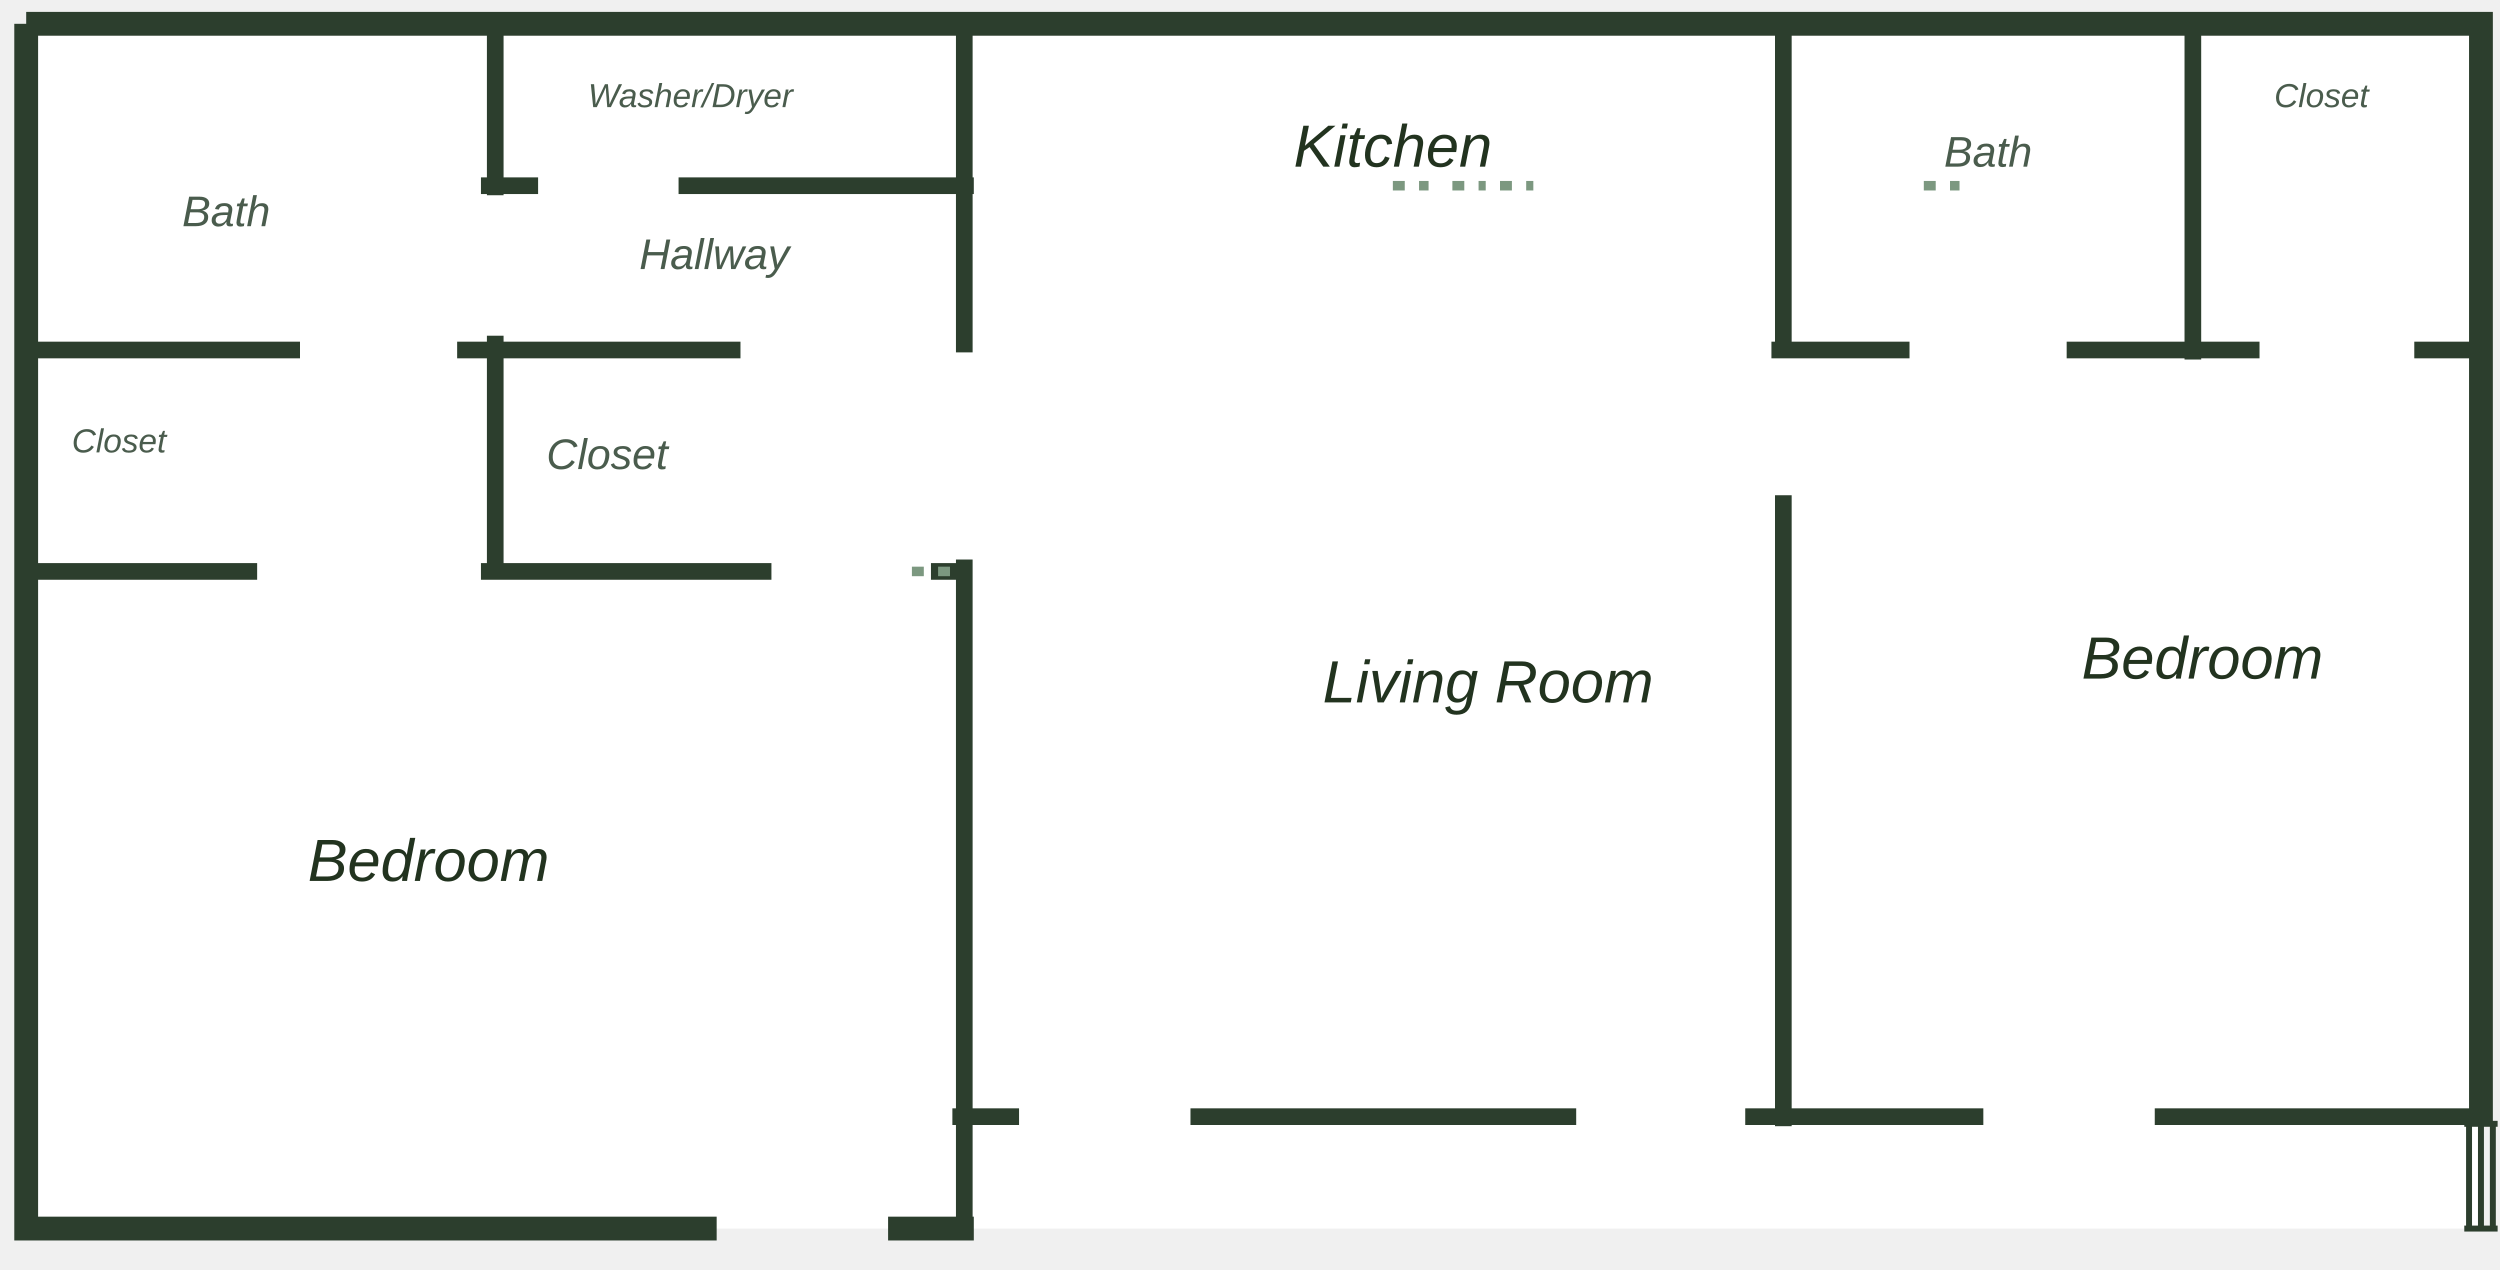
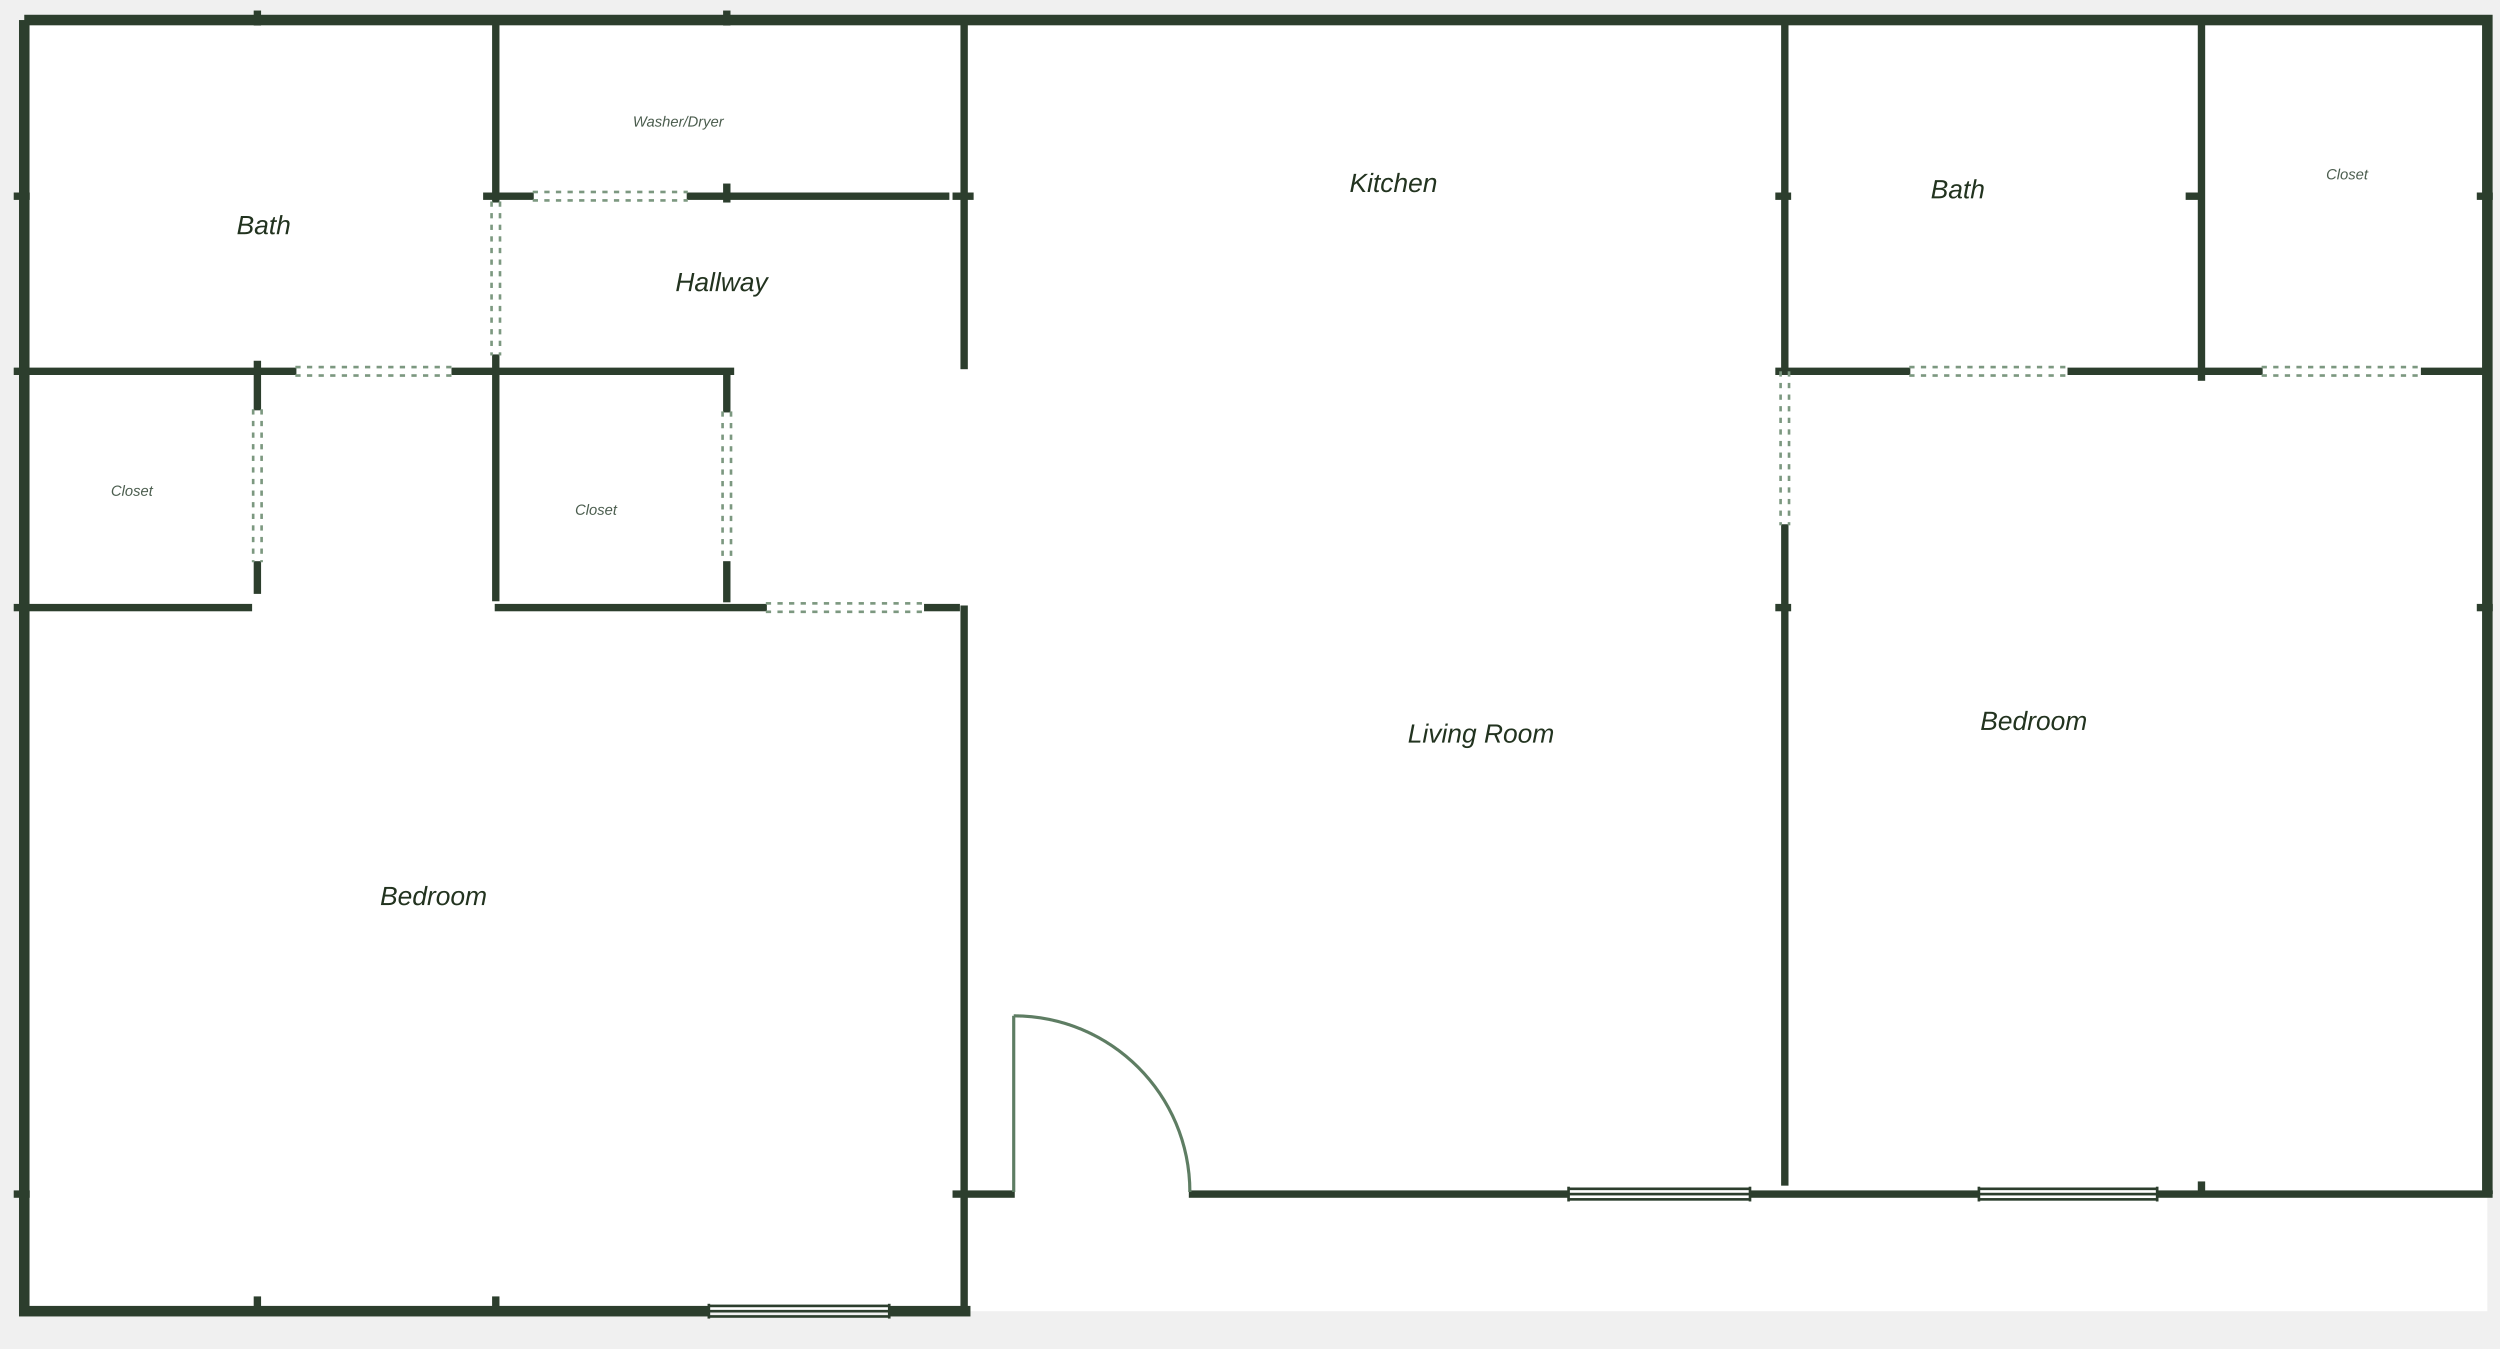
- <svg xmlns="http://www.w3.org/2000/svg" width="1050" height="533" viewBox="0 0 1050 533" preserveAspectRatio="xMidYMid meet" role="img" aria-label="Pineview two-bedroom, two-bath floor plan (Plan A)">
+ <svg xmlns="http://www.w3.org/2000/svg" width="2370" height="1278" viewBox="0 0 2370 1278" preserveAspectRatio="xMidYMid meet" role="img" aria-label="Pineview two-bedroom, two-bath floor plan (Plan A)">
  <defs>
    <style>
    .fp{fill:#FFFFFF}
    .w{fill:none;stroke:#2C3E2D;stroke-width:7;stroke-linecap:butt}
    .wo{fill:none;stroke:#2C3E2D;stroke-width:10;stroke-linecap:butt}
-     .d{fill:none;stroke:#7C9880;stroke-width:4;stroke-dasharray:5 6}
+     .d{fill:none;stroke:#7C9880;stroke-width:2.5;stroke-dasharray:5 6}
    .arc{fill:none;stroke:#5E7D63;stroke-width:3}
    .win{fill:none;stroke:#2C3E2D;stroke-width:2.5}
+     .st{fill:none;stroke:#2C3E2D;stroke-width:2.5}
    .rm{fill:#22331F;font-family:'Helvetica Neue',Arial,sans-serif;font-size:25px;font-style:italic;text-anchor:middle}
    .cl{fill:#4A5C4D;font-family:'Helvetica Neue',Arial,sans-serif;font-size:18px;font-style:italic;text-anchor:middle}
    .sm{fill:#4A5C4D;font-family:'Helvetica Neue',Arial,sans-serif;font-size:14px;font-style:italic;text-anchor:middle}
  </style>
  </defs>
-   <rect class="fp" x="11" y="10" width="1031" height="506" />
-   <path class="w" d="M208,7 V82 M208,141 V242 M405,6 V148 M405,235 V519 M749,6 V148 M749,208 V473 M921,6 V151 M202,78 H226 M285,78 H409 M8,147 H126 M192,147 H311 M744,147 H802 M868,147 H949 M1014,147 H1046 M7,240 H108 M202,240 H324 M391,240 H406 M400,469 H428 M500,469 H662 M733,469 H833 M905,469 H1046" />
-   <path class="d" d="M585,78 H600 M610,78 H624 M630,78 H644 M808,78 H823 M383,240 H402" />
-   <path class="win" d="M1037,472 V516 M1042,472 V516 M1047,472 V516 M1035,472 H1049 M1035,516 H1049" />
-   <path class="wo" d="M11,10 H1042 V472 M1042,516 V516 H1042 M409,516 H373 M301,516 H11 V10" />
-   <text class="cl" x="95" y="95">Bath</text>
-   <text class="sm" x="290" y="45">Washer/Dryer</text>
-   <text class="cl" x="300" y="113">Hallway</text>
-   <text class="rm" x="585" y="70">Kitchen</text>
-   <text class="cl" x="835" y="70">Bath</text>
-   <text class="sm" x="975" y="45">Closet</text>
-   <text class="sm" x="50" y="190">Closet</text>
-   <text class="cl" x="255" y="197">Closet</text>
-   <text class="rm" x="180" y="370">Bedroom</text>
-   <text class="rm" x="625" y="295">Living Room</text>
-   <text class="rm" x="925" y="285">Bedroom</text>
+   <rect class="fp" x="23" y="19" width="2335" height="1224" />
+   <path class="w" d="M244,10 V24 M244,342 V389 M244,532 V563 M244,1229 V1246 M470,17 V192 M470,336 V570 M470,1229 V1246 M689,10 V24 M689,174 V192 M689,353 V391 M689,532 V571 M914,17 V350 M914,574 V1246 M1692,17 V353 M1692,497 V1124 M2087,17 V361 M2087,1120 V1134 M13,186 H28 M458,186 H506 M651,186 H900 M903,186 H923 M1683,186 H1698 M2072,186 H2090 M2348,186 H2363 M13,352 H281 M428,352 H696 M1683,352 H1811 M1960,352 H2145 M2295,352 H2356 M13,576 H239 M469,576 H727 M876,576 H910 M1683,576 H1698 M2348,576 H2363 M13,1132 H28 M903,1132 H962 M1127,1132 H1487 M1659,1132 H1876 M2044,1132 H2363" />
+   <path class="arc" d="M961,1130 V963 M961,963 A167,167 0 0 1 1128,1130" />
+   <path class="d" d="M240,388 V533 M248,388 V533 M466,191 V337 M474,191 V337 M685,390 V533 M693,390 V533 M1688,352 V498 M1696,352 V498 M505,182 H652 M505,190 H652 M280,348 H429 M280,356 H429 M1810,348 H1961 M1810,356 H1961 M2144,348 H2296 M2144,356 H2296 M726,572 H877 M726,580 H877" />
+   <path class="win" d="M1487,1127 H1659 M1487,1132 H1659 M1487,1137 H1659 M1487,1125 V1139 M1659,1125 V1139" />
+   <path class="win" d="M1876,1127 H2045 M1876,1132 H2045 M1876,1137 H2045 M1876,1125 V1139 M2045,1125 V1139" />
+   <path class="win" d="M672,1238 H843 M672,1243 H843 M672,1248 H843 M672,1236 V1250 M843,1236 V1250" />
+   <path class="wo" d="M23,19 H2358 V1132 M2358,1243 V1243 H2358 M920,1243 H843 M672,1243 H23 V19" />
+   <text class="rm" x="250" y="222">Bath</text>
+   <text class="sm" x="643" y="120">Washer/Dryer</text>
+   <text class="rm" x="684" y="276">Hallway</text>
+   <text class="rm" x="1321" y="182">Kitchen</text>
+   <text class="rm" x="1856" y="188">Bath</text>
+   <text class="sm" x="2225" y="170">Closet</text>
+   <text class="sm" x="125" y="470">Closet</text>
+   <text class="sm" x="565" y="488">Closet</text>
+   <text class="rm" x="411" y="858">Bedroom</text>
+   <text class="rm" x="1404" y="704">Living Room</text>
+   <text class="rm" x="1928" y="692">Bedroom</text>
</svg>
